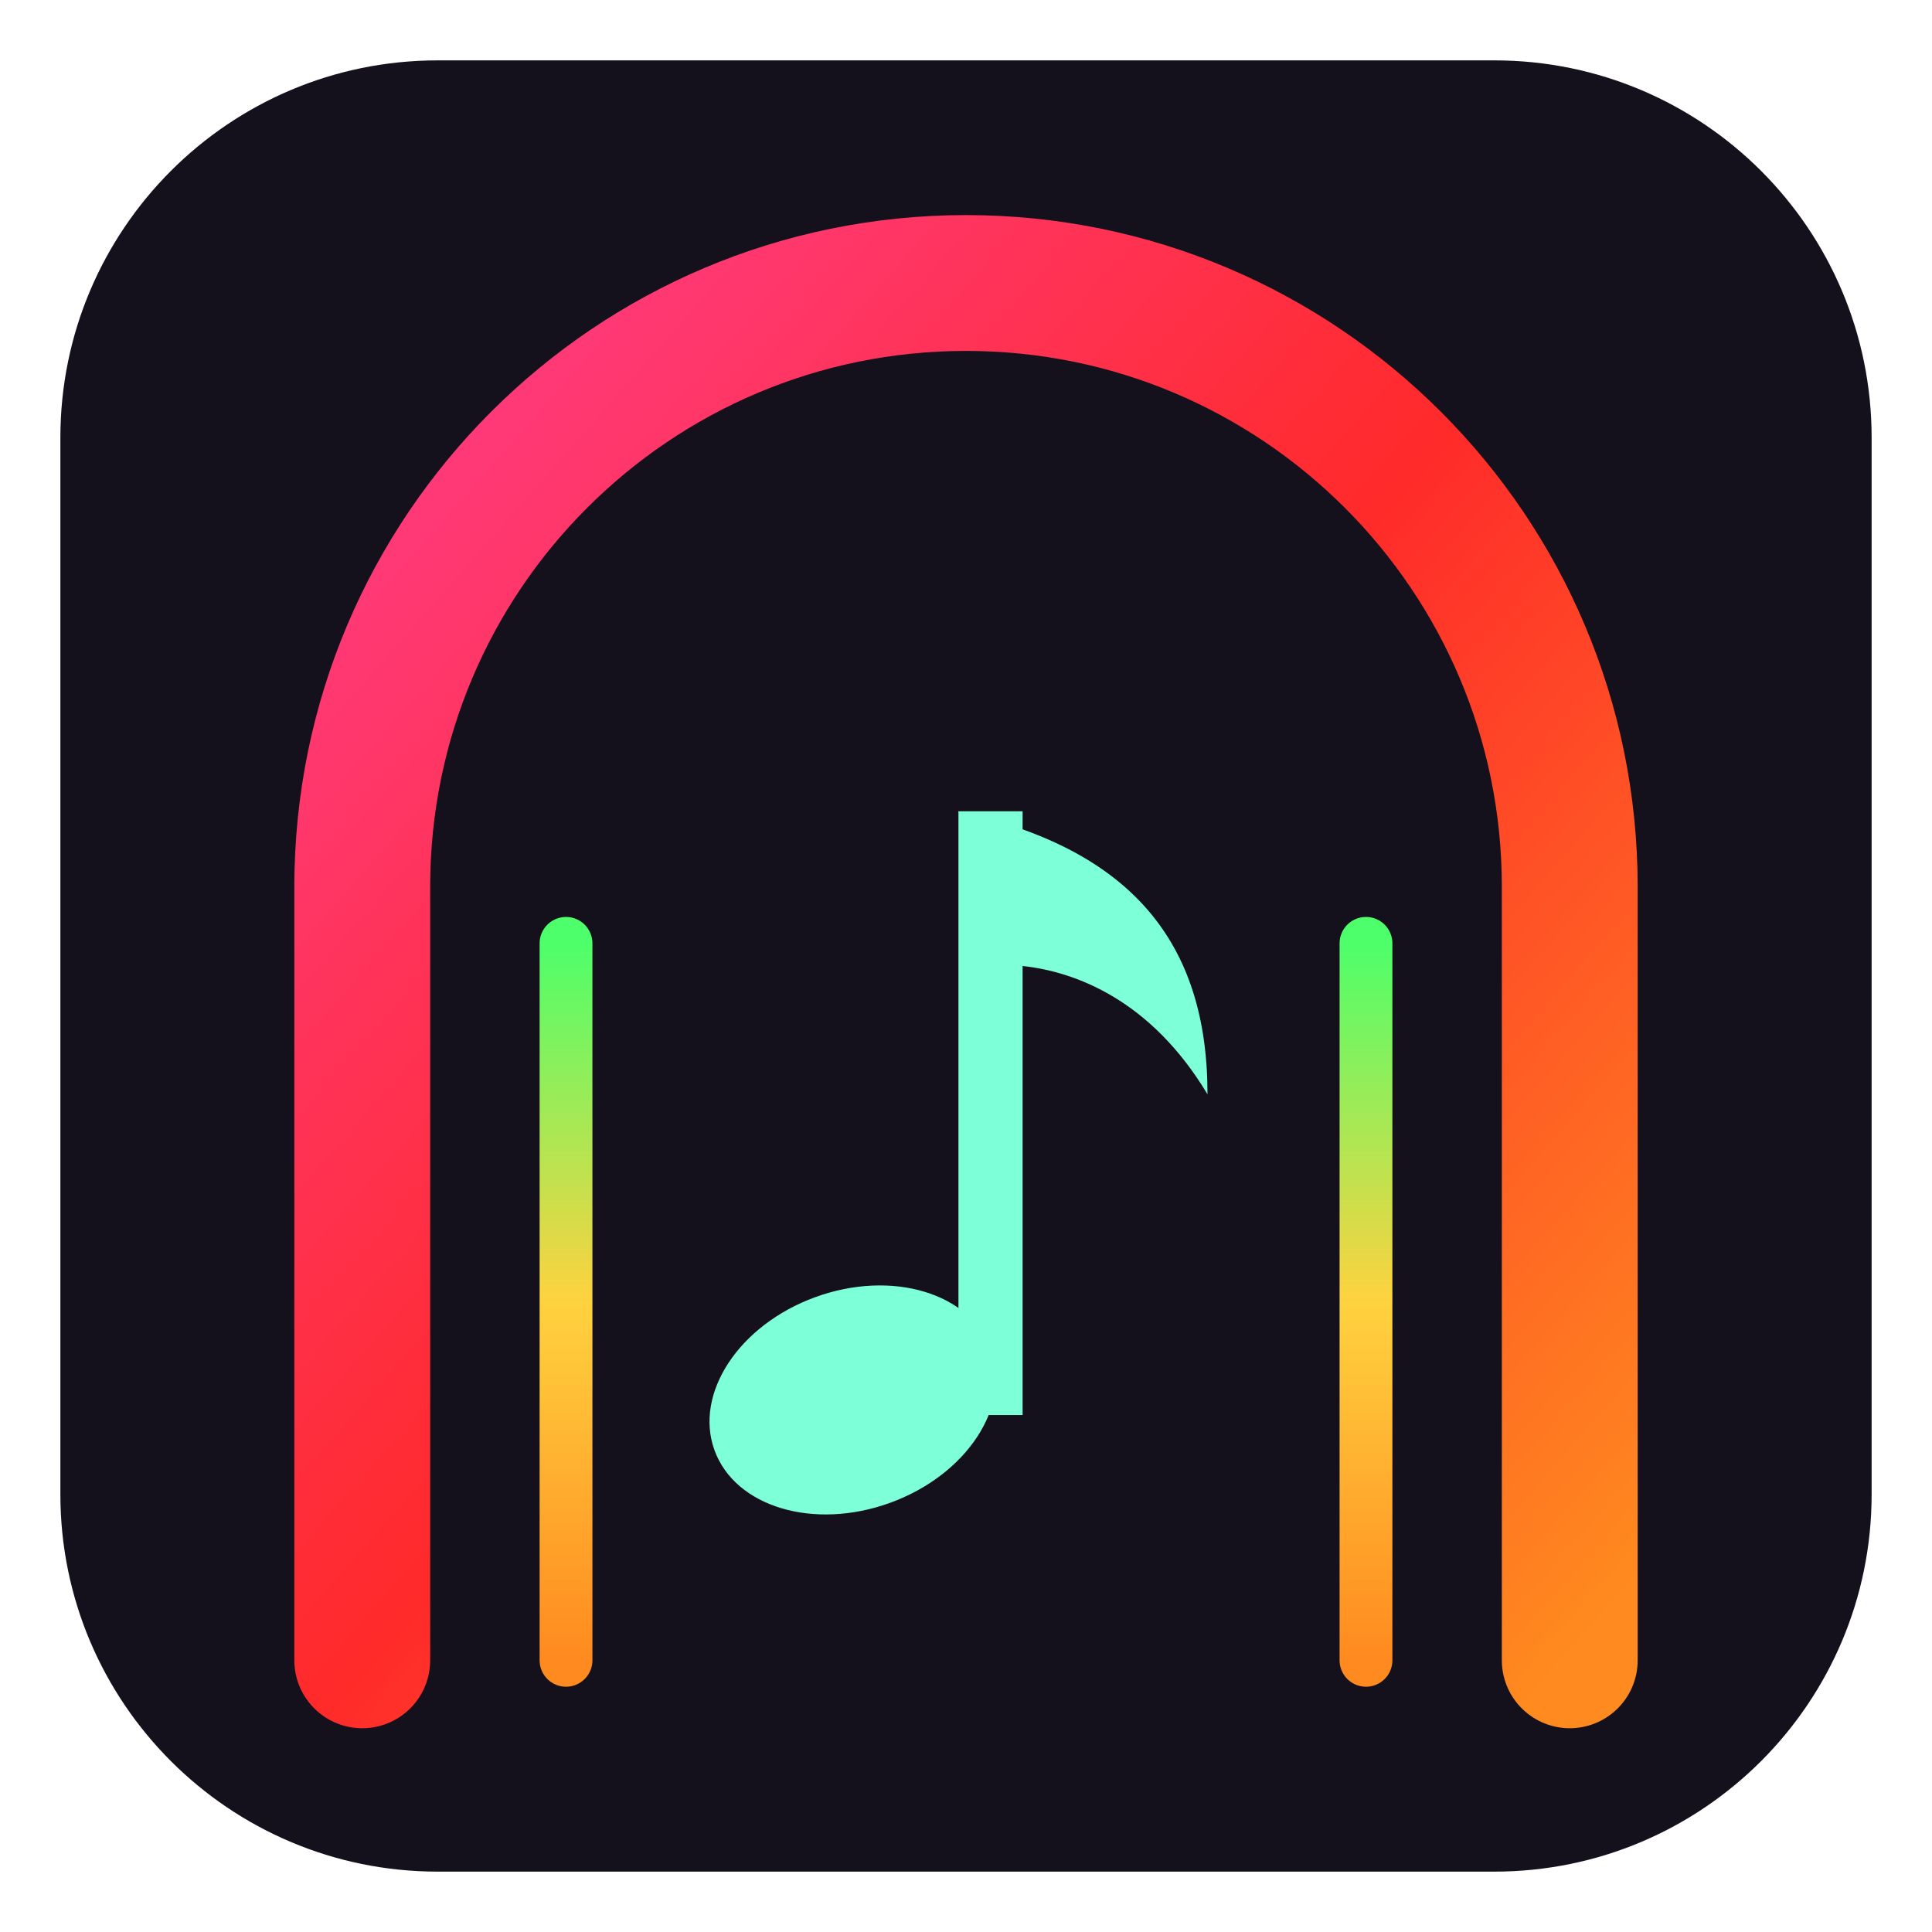
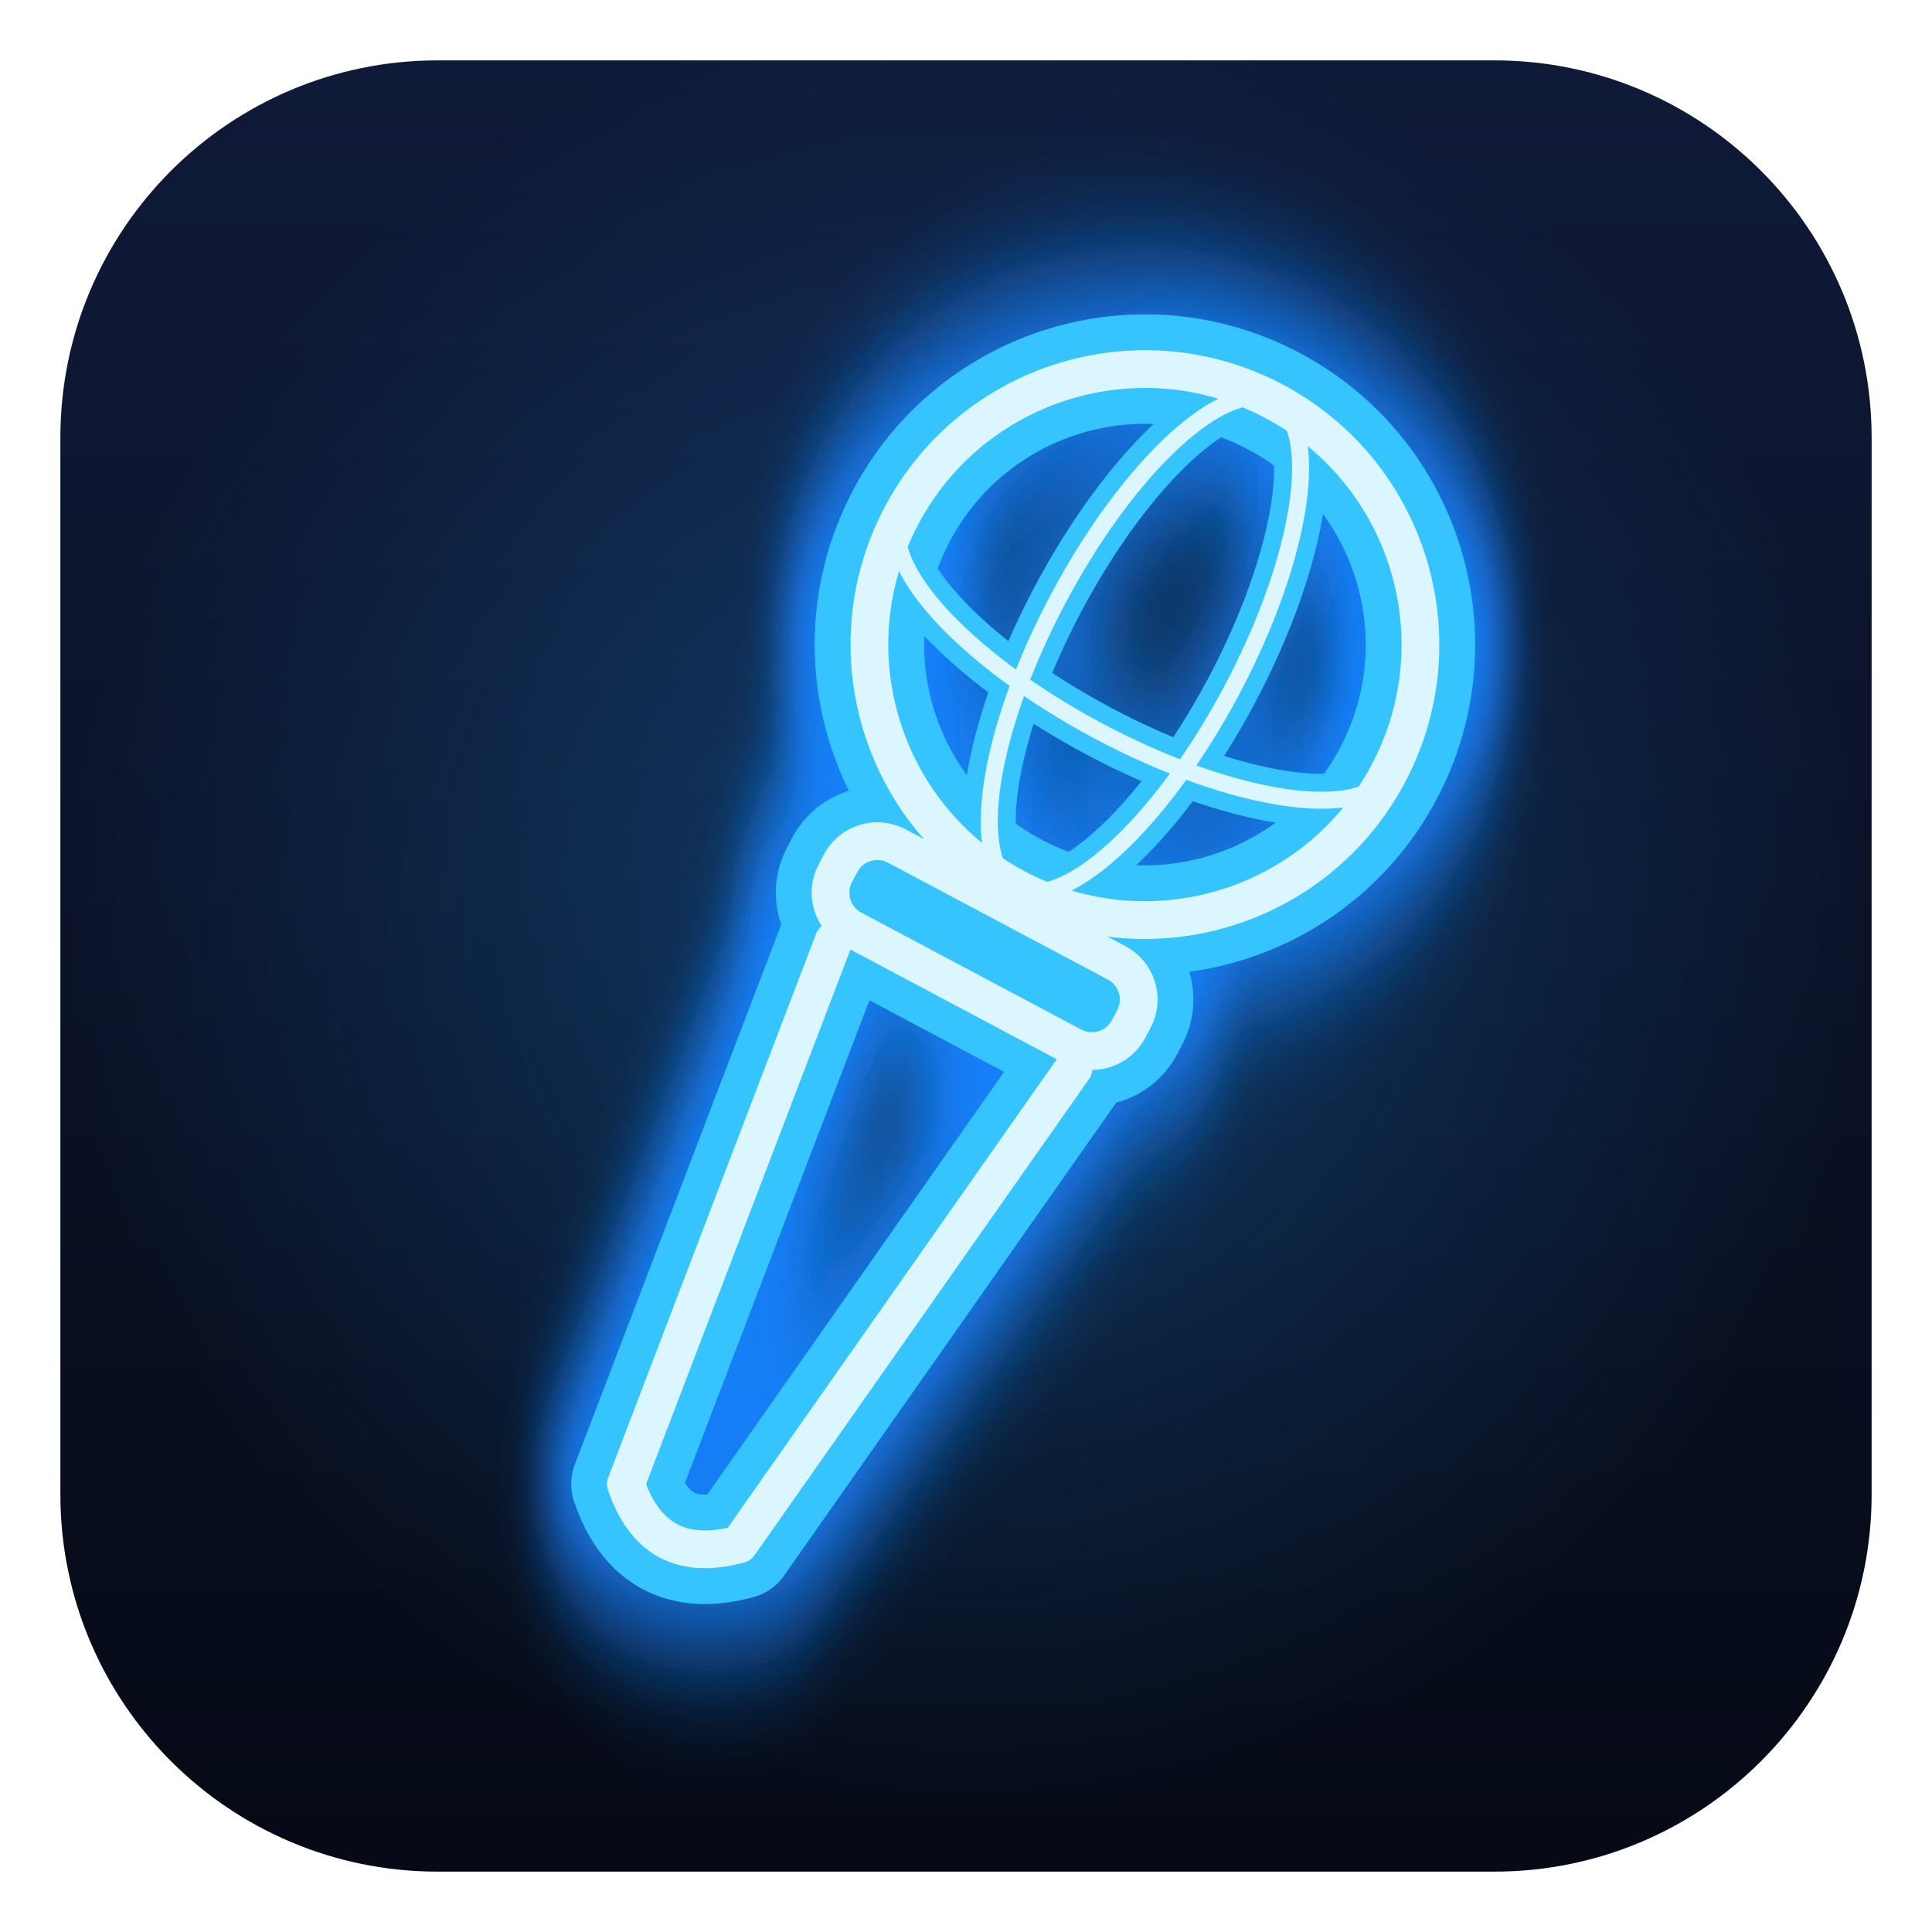
<svg xmlns="http://www.w3.org/2000/svg" width="1024" height="1024" viewBox="0 0 1024 1024">
  <defs>
-     <linearGradient id="glow" x1="0" y1="0" x2="1" y2="1">
-       <stop offset="0" stop-color="#ff3d8b" />
-       <stop offset="0.5" stop-color="#ff2a2a" />
-       <stop offset="1" stop-color="#ff8a1f" />
+     <linearGradient id="bg" x1="0" y1="0" x2="0" y2="1">
+       <stop offset="0" stop-color="#0f1a38" />
+       <stop offset="1" stop-color="#060a16" />
    </linearGradient>
-     <linearGradient id="column" gradientUnits="userSpaceOnUse" x1="0" y1="500" x2="0" y2="880">
-       <stop offset="0" stop-color="#4dff6a" />
-       <stop offset="0.5" stop-color="#ffd23f" />
-       <stop offset="1" stop-color="#ff8a1f" />
-     </linearGradient>
+     <radialGradient id="haze" cx="0.5" cy="0.47" r="0.5">
+       <stop offset="0" stop-color="#1e9bff" stop-opacity="0.30" />
+       <stop offset="1" stop-color="#1e9bff" stop-opacity="0" />
+     </radialGradient>
+     <filter id="glow" x="-30%" y="-30%" width="160%" height="160%">
+       <feGaussianBlur stdDeviation="26" />
+     </filter>
+     <clipPath id="ball">
+       <circle cx="512" cy="318" r="146" />
+     </clipPath>
+     <g id="mic" fill="none" stroke-linecap="round" stroke-linejoin="round">
+       <circle cx="512" cy="318" r="146" />
+       <rect x="424" y="474" width="176" height="50" rx="22" />
+       <path d="M440 534 L478 840 Q512 872 546 840 L584 534" />
+     </g>
+     <g id="mesh" fill="none" stroke-linecap="round" clip-path="url(#ball)">
+       <path d="M366 318 A146 52 0 0 0 658 318" />
+       <path d="M512 172 A52 146 0 0 0 512 464" />
+       <path d="M512 172 A52 146 0 0 1 512 464" />
+     </g>
  </defs>
-   <rect x="32" y="32" width="960" height="960" rx="200" fill="#14101c" />
-   <path d="M192 880 V470 A320 320 0 0 1 832 470 V880" fill="none" stroke="url(#glow)" stroke-width="72" stroke-linecap="round" />
-   <path d="M300 880 V500" stroke="url(#column)" stroke-width="28" stroke-linecap="round" />
-   <path d="M724 880 V500" stroke="url(#column)" stroke-width="28" stroke-linecap="round" />
-   <g fill="#7dffd8">
-     <ellipse cx="452" cy="742" rx="78" ry="58" transform="rotate(-20 452 742)" />
-     <rect x="508" y="430" width="34" height="320" />
-     <path d="M508 430 C600 450 640 500 640 580 C610 530 570 515 542 512 Z" />
+   <rect x="32" y="32" width="960" height="960" rx="200" fill="url(#bg)" />
+   <rect x="32" y="32" width="960" height="960" rx="200" fill="url(#haze)" />
+   <g transform="rotate(28 512 520)">
+     <use href="#mic" stroke="#1683ff" stroke-width="96" filter="url(#glow)" opacity="0.95" />
+     <use href="#mesh" stroke="#1683ff" stroke-width="50" filter="url(#glow)" opacity="0.7" />
+     <use href="#mic" stroke="#36c4ff" stroke-width="58" />
+     <use href="#mesh" stroke="#36c4ff" stroke-width="28" />
+     <use href="#mic" stroke="#dcf6ff" stroke-width="20" />
+     <use href="#mesh" stroke="#dcf6ff" stroke-width="9" />
  </g>
</svg>
